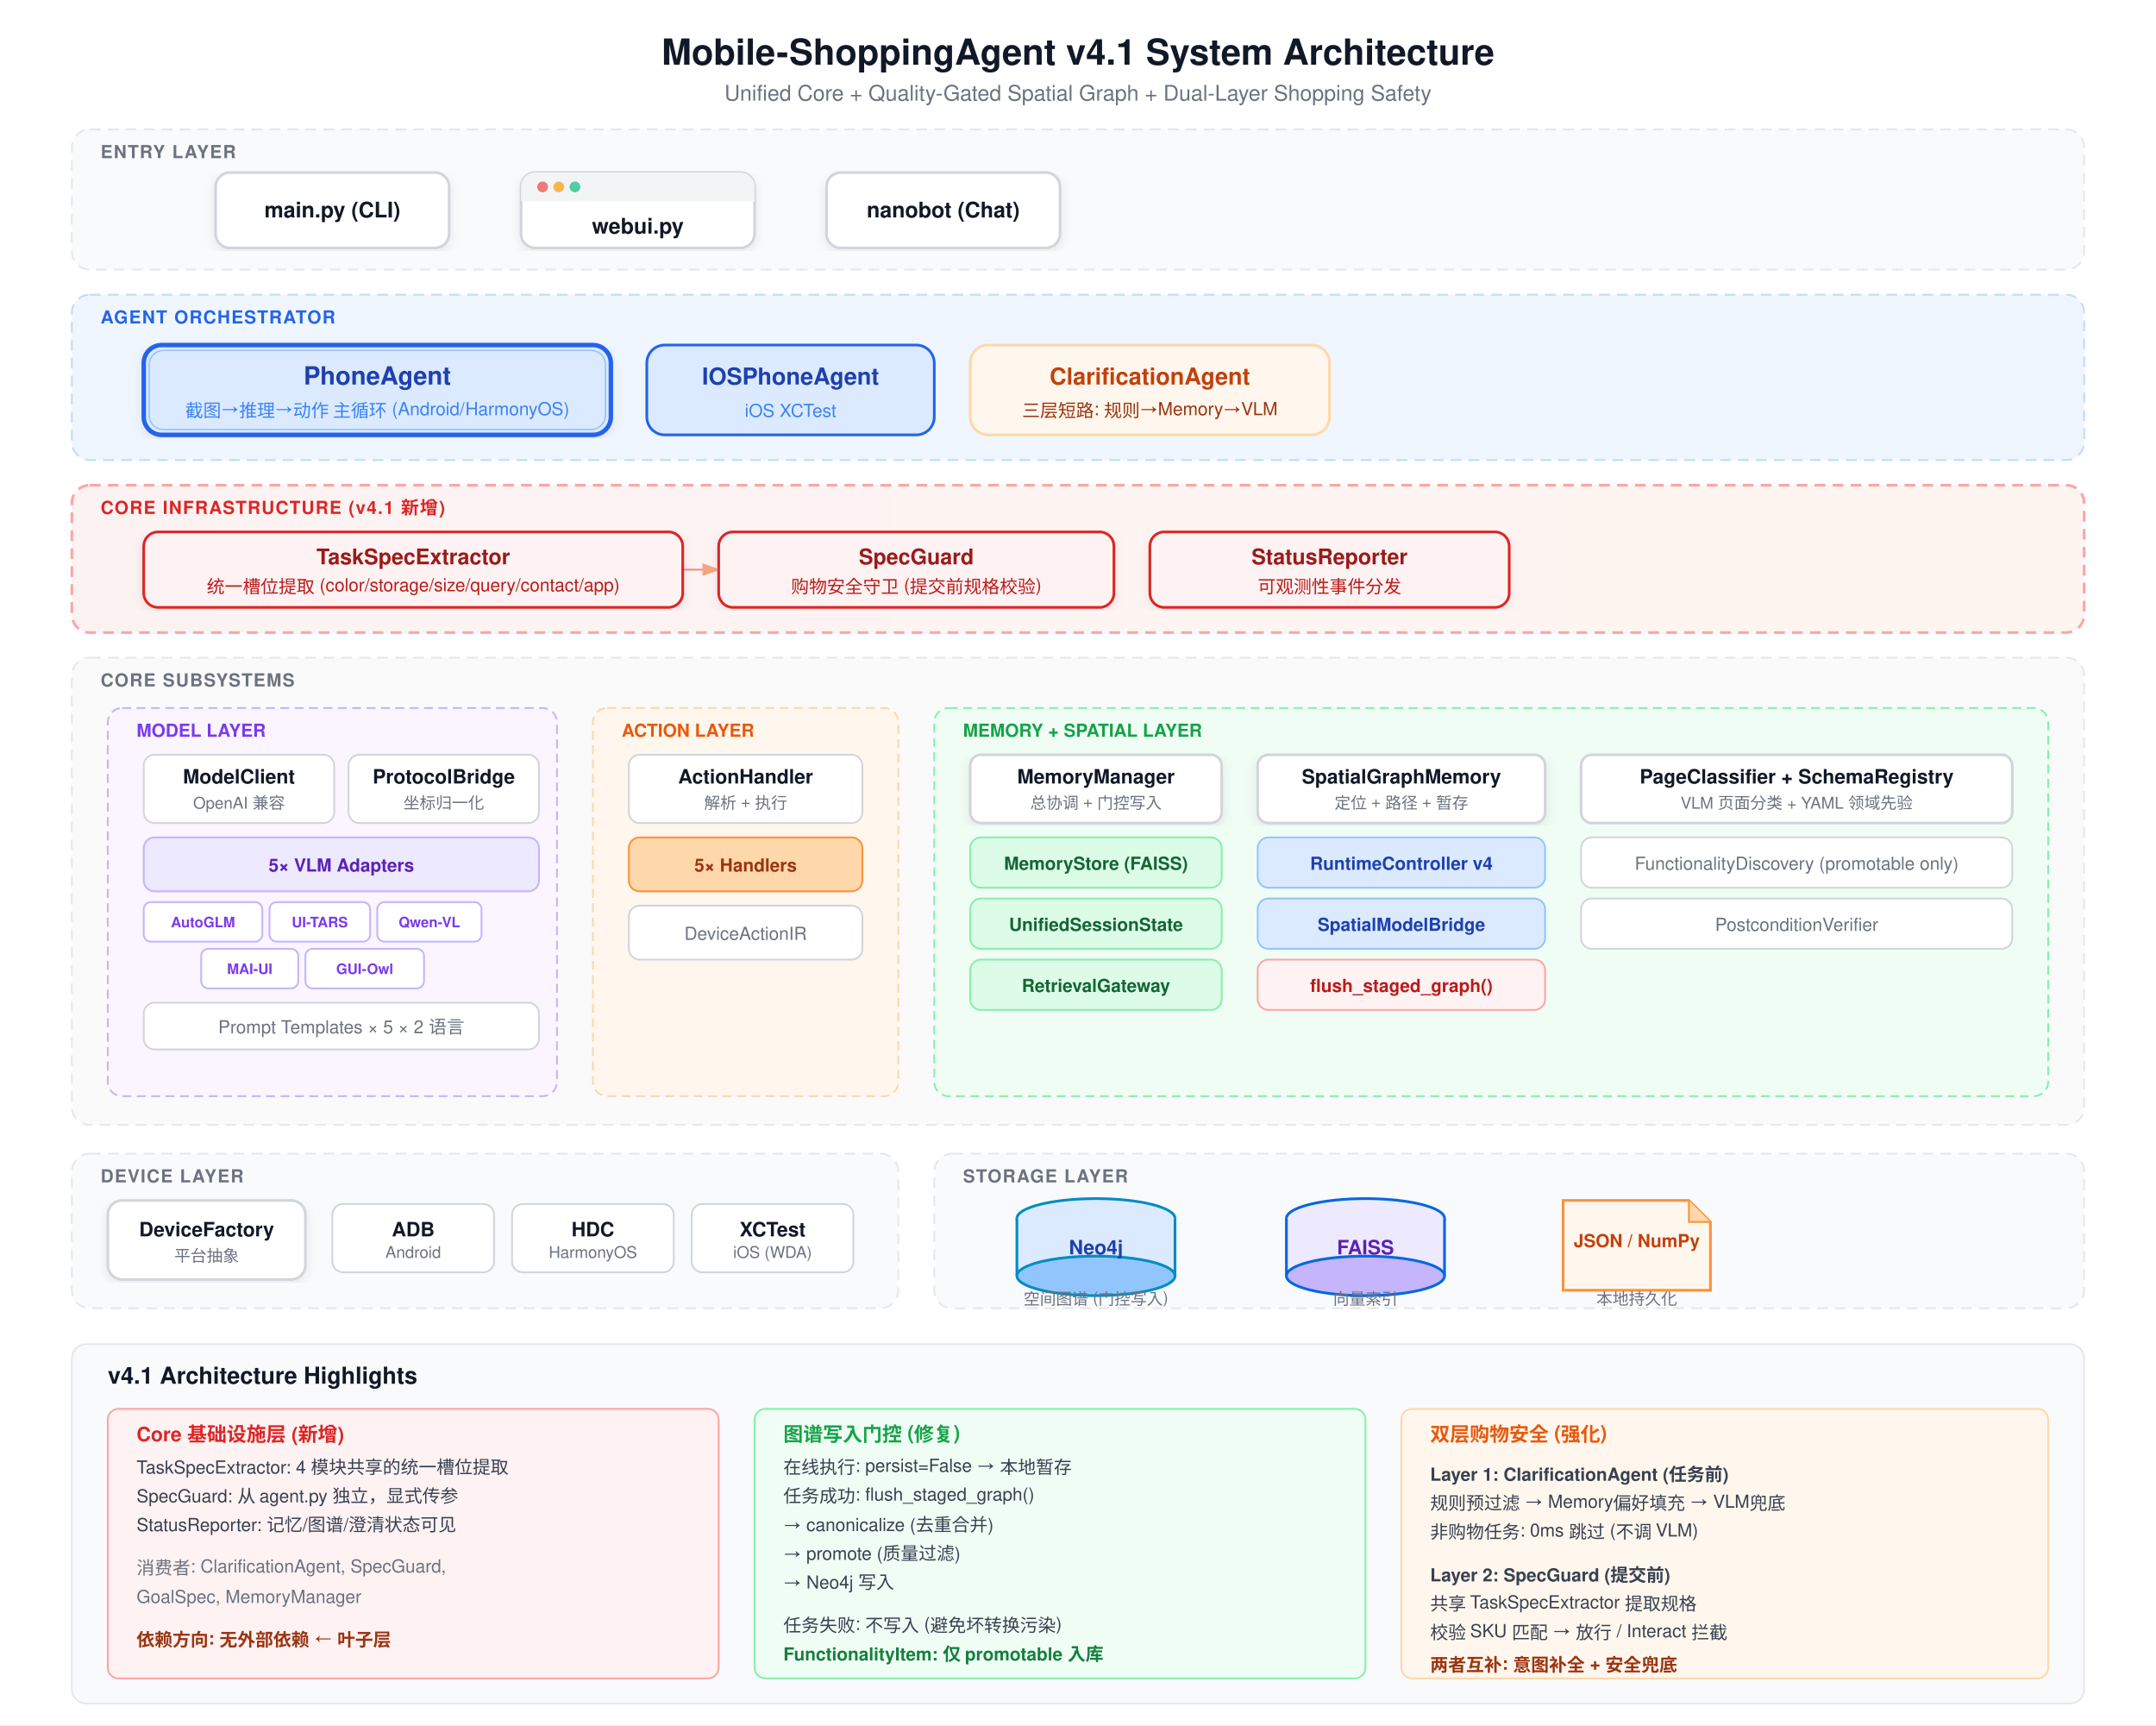
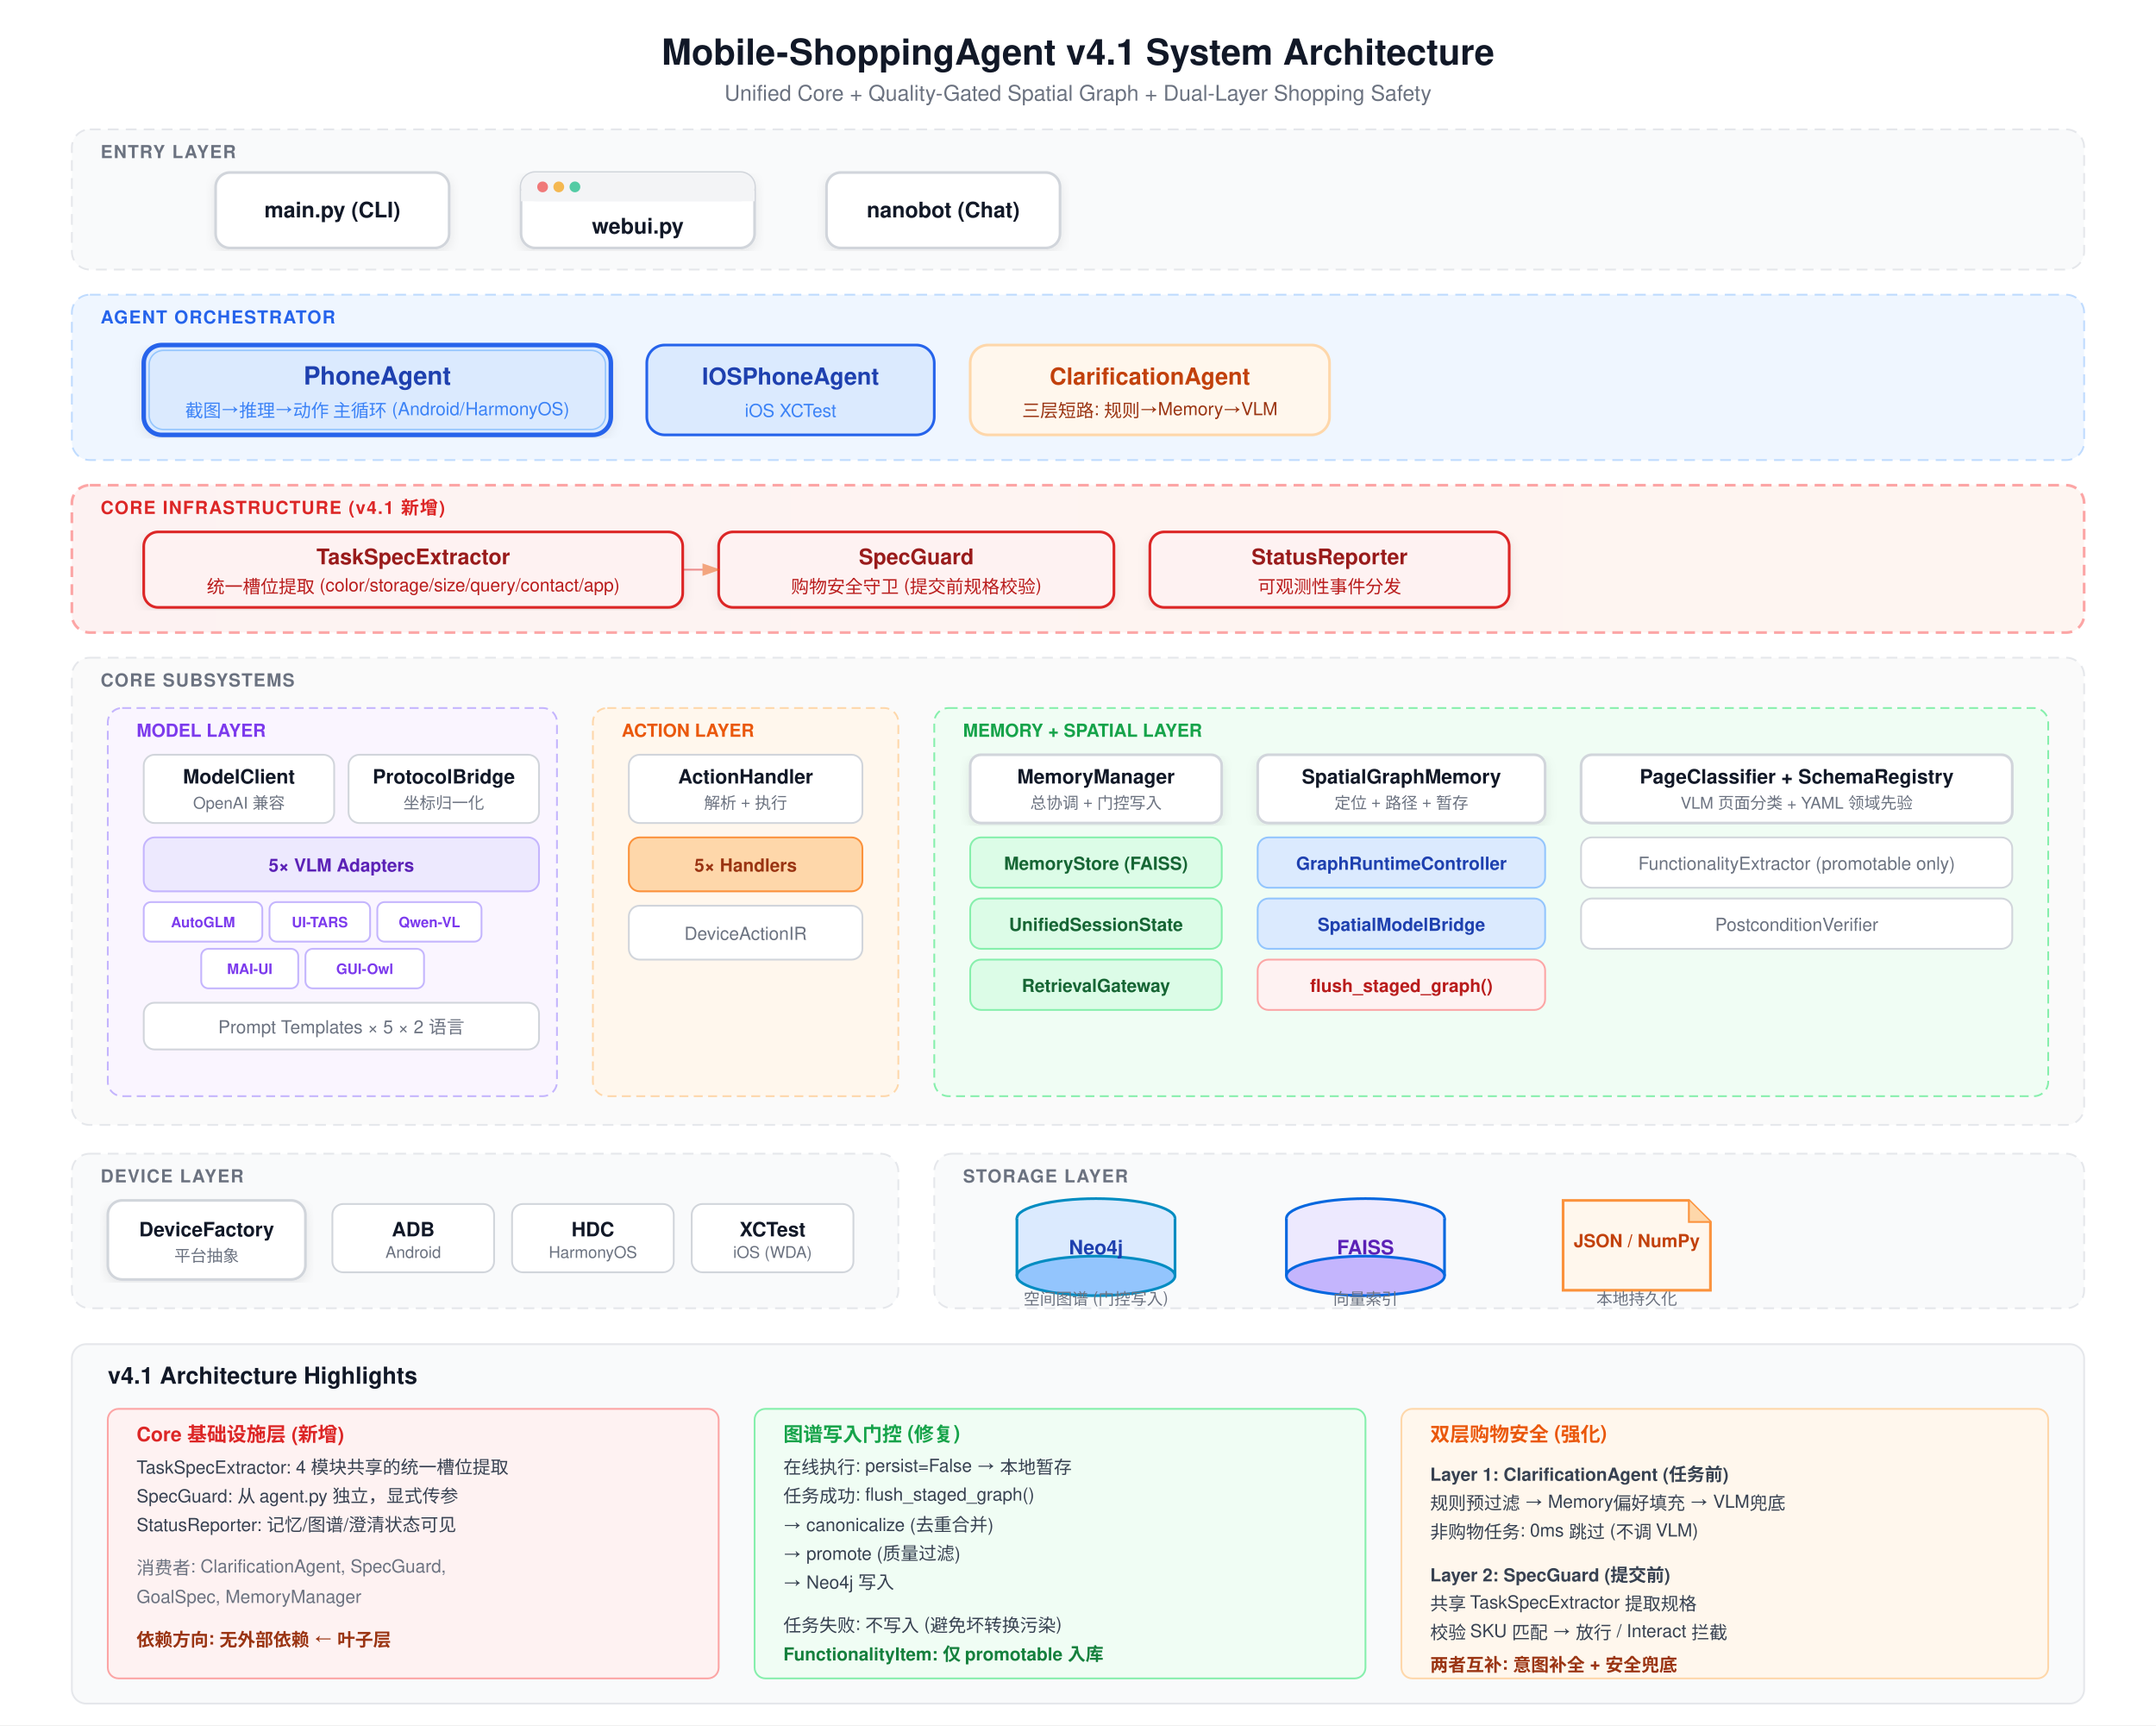
<svg xmlns="http://www.w3.org/2000/svg" viewBox="0 0 1200 960" width="1200" height="960">
  <style>
    text { font-family: 'Helvetica Neue', Helvetica, Arial, 'PingFang SC', 'Microsoft YaHei', sans-serif; }
  </style>
  <defs>
    <marker id="arrow-blue" markerWidth="10" markerHeight="7" refX="9" refY="3.5" orient="auto">
      <polygon points="0 0, 10 3.5, 0 7" fill="#2563eb" />
    </marker>
    <marker id="arrow-green" markerWidth="10" markerHeight="7" refX="9" refY="3.5" orient="auto">
      <polygon points="0 0, 10 3.5, 0 7" fill="#16a34a" />
    </marker>
    <marker id="arrow-purple" markerWidth="10" markerHeight="7" refX="9" refY="3.5" orient="auto">
      <polygon points="0 0, 10 3.5, 0 7" fill="#9333ea" />
    </marker>
    <marker id="arrow-orange" markerWidth="10" markerHeight="7" refX="9" refY="3.5" orient="auto">
      <polygon points="0 0, 10 3.5, 0 7" fill="#ea580c" />
    </marker>
    <filter id="shadow" x="-4%" y="-4%" width="108%" height="108%">
      <feDropShadow dx="0" dy="2" stdDeviation="3" flood-color="#000" flood-opacity="0.08" />
    </filter>
    <linearGradient id="coreGrad" x1="0" y1="0" x2="1" y2="0">
      <stop offset="0%" stop-color="#dc2626" stop-opacity="0.06" />
      <stop offset="100%" stop-color="#ea580c" stop-opacity="0.06" />
    </linearGradient>
  </defs>
  <rect width="1200" height="960" fill="#ffffff" />
  <text x="600" y="36" text-anchor="middle" fill="#111827" font-size="20" font-weight="700">Mobile-ShoppingAgent v4.1 System Architecture</text>
  <text x="600" y="56" text-anchor="middle" fill="#6b7280" font-size="12">Unified Core + Quality-Gated Spatial Graph + Dual-Layer Shopping Safety</text>
  <rect x="40" y="72" width="1120" height="78" rx="10" fill="#f9fafb" stroke="#e5e7eb" stroke-width="1" stroke-dasharray="6,4" />
  <text x="56" y="88" fill="#6b7280" font-size="10" font-weight="600" letter-spacing="0.06em">ENTRY LAYER</text>
  <rect x="120" y="96" width="130" height="42" rx="8" fill="#fff" stroke="#d1d5db" stroke-width="1.5" filter="url(#shadow)" />
  <text x="185" y="121" text-anchor="middle" fill="#111827" font-size="12" font-weight="600">main.py (CLI)</text>
  <rect x="290" y="96" width="130" height="42" rx="8" fill="#fff" stroke="#d1d5db" stroke-width="1.5" filter="url(#shadow)" />
  <rect x="290" y="96" width="130" height="16" rx="8" fill="#f3f4f6" />
  <rect x="290" y="106" width="130" height="6" fill="#f3f4f6" />
  <circle cx="302" cy="104" r="3" fill="#ef4444" opacity="0.7" />
  <circle cx="311" cy="104" r="3" fill="#f59e0b" opacity="0.7" />
  <circle cx="320" cy="104" r="3" fill="#10b981" opacity="0.7" />
  <text x="355" y="130" text-anchor="middle" fill="#111827" font-size="12" font-weight="600">webui.py</text>
  <rect x="460" y="96" width="130" height="42" rx="8" fill="#fff" stroke="#d1d5db" stroke-width="1.5" filter="url(#shadow)" />
  <text x="525" y="121" text-anchor="middle" fill="#111827" font-size="12" font-weight="600">nanobot (Chat)</text>
  <rect x="40" y="164" width="1120" height="92" rx="10" fill="#eff6ff" stroke="#bfdbfe" stroke-width="1" stroke-dasharray="6,4" />
  <text x="56" y="180" fill="#2563eb" font-size="10" font-weight="600" letter-spacing="0.06em">AGENT ORCHESTRATOR</text>
  <rect x="80" y="192" width="260" height="50" rx="10" fill="#dbeafe" stroke="#2563eb" stroke-width="2.5" filter="url(#shadow)" />
  <rect x="83" y="195" width="254" height="44" rx="8" fill="none" stroke="#93c5fd" stroke-width="0.8" />
  <text x="210" y="214" text-anchor="middle" fill="#1e40af" font-size="14" font-weight="700">PhoneAgent</text>
  <text x="210" y="232" text-anchor="middle" fill="#3b82f6" font-size="10">截图→推理→动作 主循环 (Android/HarmonyOS)</text>
  <rect x="360" y="192" width="160" height="50" rx="10" fill="#dbeafe" stroke="#2563eb" stroke-width="1.5" />
  <text x="440" y="214" text-anchor="middle" fill="#1e40af" font-size="13" font-weight="600">IOSPhoneAgent</text>
  <text x="440" y="232" text-anchor="middle" fill="#3b82f6" font-size="10">iOS XCTest</text>
  <rect x="540" y="192" width="200" height="50" rx="10" fill="#fff7ed" stroke="#fed7aa" stroke-width="1.5" />
  <text x="640" y="214" text-anchor="middle" fill="#c2410c" font-size="13" font-weight="600">ClarificationAgent</text>
  <text x="640" y="232" text-anchor="middle" fill="#9a3412" font-size="10">三层短路: 规则→Memory→VLM</text>
  <rect x="40" y="270" width="1120" height="82" rx="10" fill="url(#coreGrad)" stroke="#fca5a5" stroke-width="1.5" stroke-dasharray="6,4" />
  <text x="56" y="286" fill="#dc2626" font-size="10" font-weight="700" letter-spacing="0.06em">CORE INFRASTRUCTURE (v4.1 新增)</text>
  <rect x="80" y="296" width="300" height="42" rx="8" fill="#fef2f2" stroke="#dc2626" stroke-width="1.5" filter="url(#shadow)" />
  <text x="230" y="314" text-anchor="middle" fill="#991b1b" font-size="12" font-weight="700">TaskSpecExtractor</text>
  <text x="230" y="330" text-anchor="middle" fill="#b91c1c" font-size="10">统一槽位提取 (color/storage/size/query/contact/app)</text>
  <rect x="400" y="296" width="220" height="42" rx="8" fill="#fef2f2" stroke="#dc2626" stroke-width="1.5" filter="url(#shadow)" />
  <text x="510" y="314" text-anchor="middle" fill="#991b1b" font-size="12" font-weight="700">SpecGuard</text>
  <text x="510" y="330" text-anchor="middle" fill="#b91c1c" font-size="10">购物安全守卫 (提交前规格校验)</text>
  <rect x="640" y="296" width="200" height="42" rx="8" fill="#fef2f2" stroke="#dc2626" stroke-width="1.5" filter="url(#shadow)" />
  <text x="740" y="314" text-anchor="middle" fill="#991b1b" font-size="12" font-weight="700">StatusReporter</text>
  <text x="740" y="330" text-anchor="middle" fill="#b91c1c" font-size="10">可观测性事件分发</text>
  <path d="M 380,317 L 400,317" stroke="#dc2626" stroke-width="1" marker-end="url(#arrow-orange)" opacity="0.5" />
  <rect x="40" y="366" width="1120" height="260" rx="10" fill="#fafafa" stroke="#e5e7eb" stroke-width="1" stroke-dasharray="6,4" />
  <text x="56" y="382" fill="#6b7280" font-size="10" font-weight="600" letter-spacing="0.06em">CORE SUBSYSTEMS</text>
  <rect x="60" y="394" width="250" height="216" rx="8" fill="#faf5ff" stroke="#c4b5fd" stroke-width="1" stroke-dasharray="5,3" />
  <text x="76" y="410" fill="#7c3aed" font-size="10" font-weight="600">MODEL LAYER</text>
  <rect x="80" y="420" width="106" height="38" rx="6" fill="#fff" stroke="#d1d5db" stroke-width="1" />
  <text x="133" y="436" text-anchor="middle" fill="#111827" font-size="11" font-weight="600">ModelClient</text>
  <text x="133" y="450" text-anchor="middle" fill="#6b7280" font-size="9">OpenAI 兼容</text>
  <rect x="194" y="420" width="106" height="38" rx="6" fill="#fff" stroke="#d1d5db" stroke-width="1" />
  <text x="247" y="436" text-anchor="middle" fill="#111827" font-size="11" font-weight="600">ProtocolBridge</text>
  <text x="247" y="450" text-anchor="middle" fill="#6b7280" font-size="9">坐标归一化</text>
  <rect x="80" y="466" width="220" height="30" rx="6" fill="#ede9fe" stroke="#c4b5fd" stroke-width="1" />
  <text x="190" y="485" text-anchor="middle" fill="#5b21b6" font-size="10" font-weight="600">5× VLM Adapters</text>
  <rect x="80" y="502" width="66" height="22" rx="4" fill="#fff" stroke="#c4b5fd" stroke-width="1" />
  <text x="113" y="516" text-anchor="middle" fill="#7c3aed" font-size="8" font-weight="600">AutoGLM</text>
  <rect x="150" y="502" width="56" height="22" rx="4" fill="#fff" stroke="#c4b5fd" stroke-width="1" />
  <text x="178" y="516" text-anchor="middle" fill="#7c3aed" font-size="8" font-weight="600">UI-TARS</text>
  <rect x="210" y="502" width="58" height="22" rx="4" fill="#fff" stroke="#c4b5fd" stroke-width="1" />
  <text x="239" y="516" text-anchor="middle" fill="#7c3aed" font-size="8" font-weight="600">Qwen-VL</text>
  <rect x="112" y="528" width="54" height="22" rx="4" fill="#fff" stroke="#c4b5fd" stroke-width="1" />
  <text x="139" y="542" text-anchor="middle" fill="#7c3aed" font-size="8" font-weight="600">MAI-UI</text>
  <rect x="170" y="528" width="66" height="22" rx="4" fill="#fff" stroke="#c4b5fd" stroke-width="1" />
  <text x="203" y="542" text-anchor="middle" fill="#7c3aed" font-size="8" font-weight="600">GUI-Owl</text>
  <rect x="80" y="558" width="220" height="26" rx="6" fill="#fff" stroke="#d1d5db" stroke-width="1" />
  <text x="190" y="575" text-anchor="middle" fill="#6b7280" font-size="10">Prompt Templates × 5 × 2 语言</text>
  <rect x="330" y="394" width="170" height="216" rx="8" fill="#fff7ed" stroke="#fed7aa" stroke-width="1" stroke-dasharray="5,3" />
  <text x="346" y="410" fill="#ea580c" font-size="10" font-weight="600">ACTION LAYER</text>
  <rect x="350" y="420" width="130" height="38" rx="6" fill="#fff" stroke="#d1d5db" stroke-width="1" />
  <text x="415" y="436" text-anchor="middle" fill="#111827" font-size="11" font-weight="600">ActionHandler</text>
  <text x="415" y="450" text-anchor="middle" fill="#6b7280" font-size="9">解析 + 执行</text>
  <rect x="350" y="466" width="130" height="30" rx="6" fill="#fed7aa" stroke="#fb923c" stroke-width="1" />
  <text x="415" y="485" text-anchor="middle" fill="#9a3412" font-size="10" font-weight="600">5× Handlers</text>
  <rect x="350" y="504" width="130" height="30" rx="6" fill="#fff" stroke="#d1d5db" stroke-width="1" />
  <text x="415" y="523" text-anchor="middle" fill="#6b7280" font-size="10">DeviceActionIR</text>
  <rect x="520" y="394" width="620" height="216" rx="8" fill="#f0fdf4" stroke="#86efac" stroke-width="1" stroke-dasharray="5,3" />
  <text x="536" y="410" fill="#16a34a" font-size="10" font-weight="600">MEMORY + SPATIAL LAYER</text>
  <rect x="540" y="420" width="140" height="38" rx="6" fill="#fff" stroke="#d1d5db" stroke-width="1.5" filter="url(#shadow)" />
  <text x="610" y="436" text-anchor="middle" fill="#111827" font-size="11" font-weight="600">MemoryManager</text>
  <text x="610" y="450" text-anchor="middle" fill="#6b7280" font-size="9">总协调 + 门控写入</text>
  <rect x="540" y="466" width="140" height="28" rx="6" fill="#dcfce7" stroke="#86efac" stroke-width="1" />
  <text x="610" y="484" text-anchor="middle" fill="#166534" font-size="10" font-weight="600">MemoryStore (FAISS)</text>
  <rect x="540" y="500" width="140" height="28" rx="6" fill="#dcfce7" stroke="#86efac" stroke-width="1" />
  <text x="610" y="518" text-anchor="middle" fill="#166534" font-size="10" font-weight="600">UnifiedSessionState</text>
  <rect x="540" y="534" width="140" height="28" rx="6" fill="#dcfce7" stroke="#86efac" stroke-width="1" />
  <text x="610" y="552" text-anchor="middle" fill="#166534" font-size="10" font-weight="600">RetrievalGateway</text>
  <rect x="700" y="420" width="160" height="38" rx="6" fill="#fff" stroke="#d1d5db" stroke-width="1.5" filter="url(#shadow)" />
  <text x="780" y="436" text-anchor="middle" fill="#111827" font-size="11" font-weight="600">SpatialGraphMemory</text>
  <text x="780" y="450" text-anchor="middle" fill="#6b7280" font-size="9">定位 + 路径 + 暂存</text>
  <rect x="700" y="466" width="160" height="28" rx="6" fill="#dbeafe" stroke="#93c5fd" stroke-width="1" />
-   <text x="780" y="484" text-anchor="middle" fill="#1e40af" font-size="10" font-weight="600">RuntimeController v4</text>
+   <text x="780" y="484" text-anchor="middle" fill="#1e40af" font-size="10" font-weight="600">GraphRuntimeController</text>
  <rect x="700" y="500" width="160" height="28" rx="6" fill="#dbeafe" stroke="#93c5fd" stroke-width="1" />
  <text x="780" y="518" text-anchor="middle" fill="#1e40af" font-size="10" font-weight="600">SpatialModelBridge</text>
  <rect x="700" y="534" width="160" height="28" rx="6" fill="#fef2f2" stroke="#fca5a5" stroke-width="1" />
  <text x="780" y="552" text-anchor="middle" fill="#b91c1c" font-size="10" font-weight="600">flush_staged_graph()</text>
  <rect x="880" y="420" width="240" height="38" rx="6" fill="#fff" stroke="#d1d5db" stroke-width="1.5" />
  <text x="1000" y="436" text-anchor="middle" fill="#111827" font-size="11" font-weight="600">PageClassifier + SchemaRegistry</text>
  <text x="1000" y="450" text-anchor="middle" fill="#6b7280" font-size="9">VLM 页面分类 + YAML 领域先验</text>
  <rect x="880" y="466" width="240" height="28" rx="6" fill="#fff" stroke="#d1d5db" stroke-width="1" />
-   <text x="1000" y="484" text-anchor="middle" fill="#6b7280" font-size="10">FunctionalityDiscovery (promotable only)</text>
+   <text x="1000" y="484" text-anchor="middle" fill="#6b7280" font-size="10">FunctionalityExtractor (promotable only)</text>
  <rect x="880" y="500" width="240" height="28" rx="6" fill="#fff" stroke="#d1d5db" stroke-width="1" />
  <text x="1000" y="518" text-anchor="middle" fill="#6b7280" font-size="10">PostconditionVerifier</text>
  <rect x="40" y="642" width="460" height="86" rx="10" fill="#f9fafb" stroke="#e5e7eb" stroke-width="1" stroke-dasharray="6,4" />
  <text x="56" y="658" fill="#6b7280" font-size="10" font-weight="600" letter-spacing="0.06em">DEVICE LAYER</text>
  <rect x="60" y="668" width="110" height="44" rx="8" fill="#fff" stroke="#d1d5db" stroke-width="1.5" filter="url(#shadow)" />
  <text x="115" y="688" text-anchor="middle" fill="#111827" font-size="11" font-weight="600">DeviceFactory</text>
  <text x="115" y="702" text-anchor="middle" fill="#6b7280" font-size="9">平台抽象</text>
  <rect x="185" y="670" width="90" height="38" rx="6" fill="#fff" stroke="#d1d5db" stroke-width="1" />
  <text x="230" y="688" text-anchor="middle" fill="#111827" font-size="11" font-weight="600">ADB</text>
  <text x="230" y="700" text-anchor="middle" fill="#6b7280" font-size="9">Android</text>
  <rect x="285" y="670" width="90" height="38" rx="6" fill="#fff" stroke="#d1d5db" stroke-width="1" />
  <text x="330" y="688" text-anchor="middle" fill="#111827" font-size="11" font-weight="600">HDC</text>
  <text x="330" y="700" text-anchor="middle" fill="#6b7280" font-size="9">HarmonyOS</text>
  <rect x="385" y="670" width="90" height="38" rx="6" fill="#fff" stroke="#d1d5db" stroke-width="1" />
  <text x="430" y="688" text-anchor="middle" fill="#111827" font-size="11" font-weight="600">XCTest</text>
  <text x="430" y="700" text-anchor="middle" fill="#6b7280" font-size="9">iOS (WDA)</text>
  <rect x="520" y="642" width="640" height="86" rx="10" fill="#f9fafb" stroke="#e5e7eb" stroke-width="1" stroke-dasharray="6,4" />
  <text x="536" y="658" fill="#6b7280" font-size="10" font-weight="600" letter-spacing="0.06em">STORAGE LAYER</text>
  <ellipse cx="610" cy="678" rx="44" ry="11" fill="#dbeafe" stroke="#008CC1" stroke-width="1.5" />
  <rect x="566" y="678" width="88" height="32" fill="#dbeafe" stroke="none" />
  <line x1="566" y1="678" x2="566" y2="710" stroke="#008CC1" stroke-width="1.5" />
  <line x1="654" y1="678" x2="654" y2="710" stroke="#008CC1" stroke-width="1.5" />
  <ellipse cx="610" cy="710" rx="44" ry="11" fill="#93c5fd" stroke="#008CC1" stroke-width="1.5" />
  <text x="610" y="698" text-anchor="middle" fill="#1e40af" font-size="11" font-weight="700">Neo4j</text>
  <text x="610" y="726" text-anchor="middle" fill="#6b7280" font-size="9">空间图谱 (门控写入)</text>
  <ellipse cx="760" cy="678" rx="44" ry="11" fill="#ede9fe" stroke="#0467DF" stroke-width="1.5" />
  <rect x="716" y="678" width="88" height="32" fill="#ede9fe" stroke="none" />
  <line x1="716" y1="678" x2="716" y2="710" stroke="#0467DF" stroke-width="1.5" />
  <line x1="804" y1="678" x2="804" y2="710" stroke="#0467DF" stroke-width="1.5" />
  <ellipse cx="760" cy="710" rx="44" ry="11" fill="#c4b5fd" stroke="#0467DF" stroke-width="1.5" />
  <text x="760" y="698" text-anchor="middle" fill="#5b21b6" font-size="11" font-weight="700">FAISS</text>
  <text x="760" y="726" text-anchor="middle" fill="#6b7280" font-size="9">向量索引</text>
  <path d="M 870,668 L 940,668 L 952,680 L 952,718 L 870,718 Z" fill="#fff7ed" stroke="#fb923c" stroke-width="1.5" />
  <path d="M 940,668 L 940,680 L 952,680" fill="#fed7aa" stroke="#fb923c" stroke-width="1" />
  <text x="911" y="694" text-anchor="middle" fill="#c2410c" font-size="10" font-weight="600">JSON / NumPy</text>
  <text x="911" y="726" text-anchor="middle" fill="#6b7280" font-size="9">本地持久化</text>
  <rect x="40" y="748" width="1120" height="200" rx="8" fill="#f9fafb" stroke="#e5e7eb" stroke-width="1" />
  <text x="60" y="770" fill="#111827" font-size="13" font-weight="700">v4.1 Architecture Highlights</text>
  <rect x="60" y="784" width="340" height="150" rx="6" fill="#fef2f2" stroke="#fca5a5" stroke-width="1" />
  <text x="76" y="802" fill="#dc2626" font-size="11" font-weight="700">Core 基础设施层 (新增)</text>
  <text x="76" y="820" fill="#374151" font-size="10">TaskSpecExtractor: 4 模块共享的统一槽位提取</text>
  <text x="76" y="836" fill="#374151" font-size="10">SpecGuard: 从 agent.py 独立，显式传参</text>
  <text x="76" y="852" fill="#374151" font-size="10">StatusReporter: 记忆/图谱/澄清状态可见</text>
  <text x="76" y="876" fill="#6b7280" font-size="10">消费者: ClarificationAgent, SpecGuard,</text>
  <text x="76" y="892" fill="#6b7280" font-size="10">GoalSpec, MemoryManager</text>
  <text x="76" y="916" fill="#9a3412" font-size="10" font-weight="600">依赖方向: 无外部依赖 ← 叶子层</text>
  <rect x="420" y="784" width="340" height="150" rx="6" fill="#f0fdf4" stroke="#86efac" stroke-width="1" />
  <text x="436" y="802" fill="#16a34a" font-size="11" font-weight="700">图谱写入门控 (修复)</text>
  <text x="436" y="820" fill="#374151" font-size="10">在线执行: persist=False → 本地暂存</text>
  <text x="436" y="836" fill="#374151" font-size="10">任务成功: flush_staged_graph()</text>
  <text x="436" y="852" fill="#374151" font-size="10">  → canonicalize (去重合并)</text>
  <text x="436" y="868" fill="#374151" font-size="10">  → promote (质量过滤)</text>
  <text x="436" y="884" fill="#374151" font-size="10">  → Neo4j 写入</text>
  <text x="436" y="908" fill="#374151" font-size="10">任务失败: 不写入 (避免坏转换污染)</text>
  <text x="436" y="924" fill="#15803d" font-size="10" font-weight="600">FunctionalityItem: 仅 promotable 入库</text>
  <rect x="780" y="784" width="360" height="150" rx="6" fill="#fff7ed" stroke="#fed7aa" stroke-width="1" />
  <text x="796" y="802" fill="#ea580c" font-size="11" font-weight="700">双层购物安全 (强化)</text>
  <text x="796" y="824" fill="#374151" font-size="10" font-weight="600">Layer 1: ClarificationAgent (任务前)</text>
  <text x="796" y="840" fill="#374151" font-size="10">规则预过滤 → Memory偏好填充 → VLM兜底</text>
  <text x="796" y="856" fill="#374151" font-size="10">非购物任务: 0ms 跳过 (不调 VLM)</text>
  <text x="796" y="880" fill="#374151" font-size="10" font-weight="600">Layer 2: SpecGuard (提交前)</text>
  <text x="796" y="896" fill="#374151" font-size="10">共享 TaskSpecExtractor 提取规格</text>
  <text x="796" y="912" fill="#374151" font-size="10">校验 SKU 匹配 → 放行 / Interact 拦截</text>
  <text x="796" y="930" fill="#9a3412" font-size="10" font-weight="600">两者互补: 意图补全 + 安全兜底</text>
</svg>
